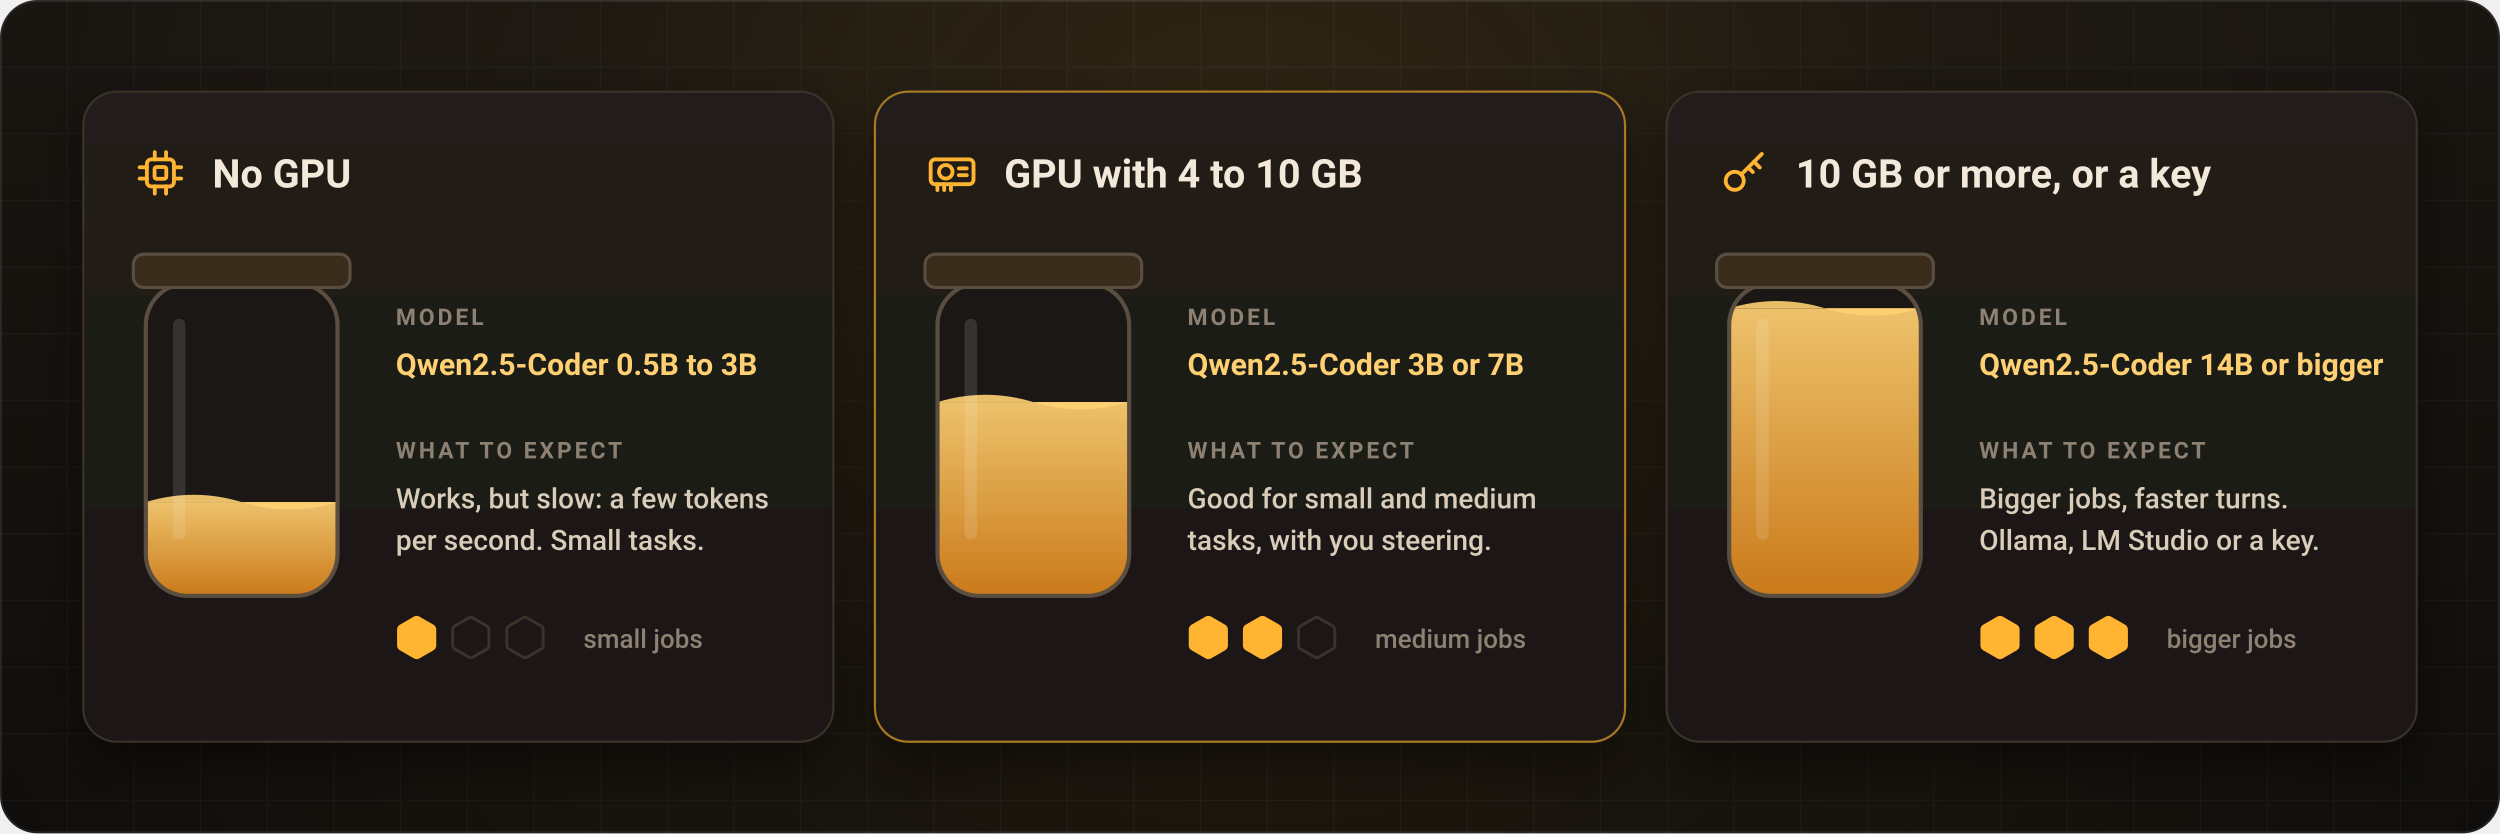
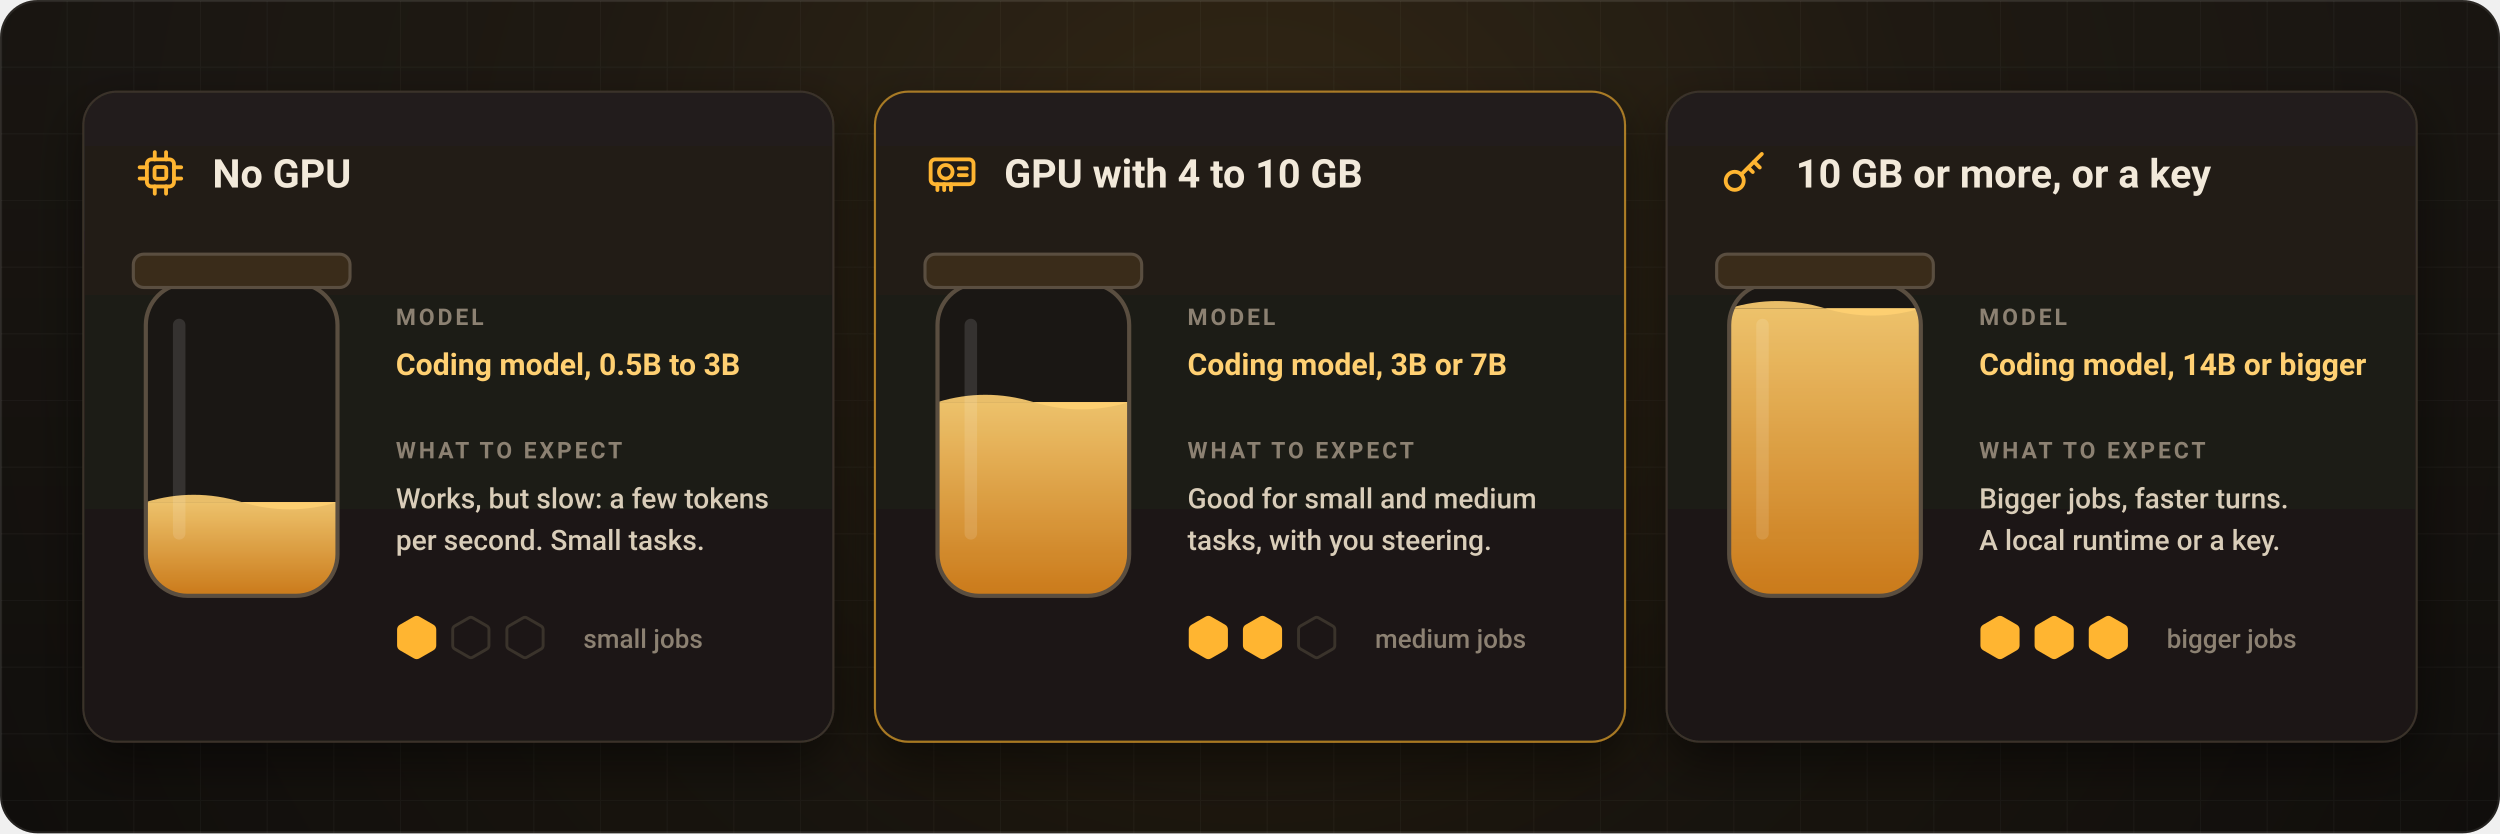
<svg xmlns="http://www.w3.org/2000/svg" width="1200" height="400" viewBox="0 0 1200 400" role="img" aria-labelledby="t d">
  <style>
  .flap { transform-box: fill-box; transform-origin: 50% 100%; animation: flap .16s ease-in-out infinite alternate; }
  .f2 { animation-delay: .08s; }
  @keyframes flap { from { transform: scaleY(1); } to { transform: scaleY(.45); } }
  .trail { stroke-dasharray: 2 7; animation: dash 1.6s linear infinite; }
  @keyframes dash { to { stroke-dashoffset: -18; } }
  .pulse { transform-box: fill-box; transform-origin: center; animation: pulse 2.2s ease-in-out infinite; }
  @keyframes pulse { 0%,100% { opacity: 1; transform: scale(1); } 50% { opacity: .35; transform: scale(.7); } }
  .blink { animation: blink 1.05s steps(1) infinite; }
  @keyframes blink { 0%,55% { opacity: 1; } 56%,100% { opacity: 0; } }
  .bob { animation: bob 4s ease-in-out infinite; }
  @keyframes bob { 0%,100% { transform: translateY(0); } 50% { transform: translateY(-5px); } }
  .grow { transform-box: fill-box; transform-origin: left center; animation: grow 6s ease-in-out infinite; }
  @keyframes grow { 0% { transform: scaleX(.12); } 70%,100% { transform: scaleX(1); } }
  @media (prefers-reduced-motion: reduce) { *, *::before, *::after { animation: none !important; } }
</style>
  <defs>
    <linearGradient id="bg" x1="0" y1="0" x2="0" y2="1">
      <stop offset="0" stop-color="#171411" />
      <stop offset="1" stop-color="#100E0C" />
    </linearGradient>
    <radialGradient id="warm" cx="600" cy="120" r="660" gradientUnits="userSpaceOnUse">
      <stop offset="0" stop-color="#FFB531" stop-opacity=".12" />
      <stop offset=".5" stop-color="#FFB531" stop-opacity=".035" />
      <stop offset="1" stop-color="#FFB531" stop-opacity="0" />
    </radialGradient>
    <pattern id="grid" width="32" height="32" patternUnits="userSpaceOnUse">
      <path d="M32 0H0V32" fill="none" stroke="#FFFFFF" stroke-opacity=".035" stroke-width="1" />
    </pattern>
    <linearGradient id="win" x1="0" y1="0" x2="0" y2="1">
      <stop offset="0" stop-color="#221E1A" />
      <stop offset="1" stop-color="#1A1714" />
    </linearGradient>
    <linearGradient id="winStroke" x1="0" y1="0" x2="0" y2="1">
      <stop offset="0" stop-color="#4D4338" />
      <stop offset="1" stop-color="#2C2620" />
    </linearGradient>
    <linearGradient id="honey" x1="0" y1="0" x2="1" y2="1">
      <stop offset="0" stop-color="#FFD072" />
      <stop offset="1" stop-color="#F09A1E" />
    </linearGradient>
    <linearGradient id="honeyV" x1="0" y1="0" x2="0" y2="1">
      <stop offset="0" stop-color="#FFD072" />
      <stop offset="1" stop-color="#D9821A" />
    </linearGradient>
    <linearGradient id="beeBody" x1="0" y1="0" x2="0" y2="1">
      <stop offset="0" stop-color="#FFD36E" />
      <stop offset="1" stop-color="#E08A18" />
    </linearGradient>
    <filter id="shadow" x="-30%" y="-30%" width="160%" height="170%">
      <feDropShadow dx="0" dy="10" stdDeviation="12" flood-color="#000" flood-opacity=".5" />
    </filter>
    <filter id="glow" x="-50%" y="-50%" width="200%" height="200%">
      <feGaussianBlur stdDeviation="10" />
    </filter>
    <marker id="arr" viewBox="0 0 10 10" refX="8" refY="5" markerWidth="7" markerHeight="7" orient="auto-start-reverse">
      <path d="M1 1L8 5L1 9" fill="none" stroke="#FFB531" stroke-width="1.6" stroke-linecap="round" stroke-linejoin="round" />
    </marker>
    <marker id="arrDim" viewBox="0 0 10 10" refX="8" refY="5" markerWidth="7" markerHeight="7" orient="auto-start-reverse">
      <path d="M1 1L8 5L1 9" fill="none" stroke="#8C8172" stroke-width="1.6" stroke-linecap="round" stroke-linejoin="round" />
    </marker>
  </defs>
  <rect width="1200" height="400" rx="18" fill="url(#bg)" />
  <rect width="1200" height="400" rx="18" fill="url(#grid)" />
  <rect width="1200" height="400" rx="18" fill="url(#warm)" />
  <rect x=".5" y=".5" width="1199" height="399" rx="17.5" fill="none" stroke="#FFFFFF" stroke-opacity=".08" />
  <rect x="40" y="44" width="360" height="312" rx="16" fill="url(#win)" stroke="#3A332B" stroke-opacity="1" filter="url(#shadow)" />
  <g transform="translate(64 70) scale(1.083333)" fill="none" stroke="#FFB531" stroke-width="1.7" stroke-linecap="round" stroke-linejoin="round">
    <rect x="6" y="6" width="12" height="12" rx="2" />
    <rect x="9.4" y="9.4" width="5.2" height="5.2" rx=".9" />
    <path d="M9.5 2.8v3.2M14.5 2.8v3.2M9.5 18v3.2M14.5 18v3.2M2.8 9.5H6M2.8 14.5H6M18 9.5h3.2M18 14.5h3.2" />
  </g>
  <text x="102" y="90" font-family="system-ui,-apple-system,Segoe UI,Roboto,sans-serif" font-size="19" font-weight="700" fill="#F2E9DA" text-anchor="start">No GPU</text>
  <clipPath id="jar0">
    <rect x="70" y="136" width="92" height="150" rx="20" />
  </clipPath>
  <rect x="70" y="136" width="92" height="150" rx="20" fill="#1A1714" />
  <g clip-path="url(#jar0)">
    <rect x="70" y="241" width="92" height="45" fill="url(#honeyV)" opacity=".92" />
    <path d="M70 241 q23 -7 46 0 t46 0" fill="#FFD072" opacity=".9" />
  </g>
  <rect x="70" y="136" width="92" height="150" rx="20" fill="none" stroke="#5A4E40" stroke-width="2" />
  <rect x="64" y="122" width="104" height="16" rx="5" fill="#3A2C1A" stroke="#5A4E40" stroke-width="1.5" />
  <path d="M86 156 v100" stroke="#FFFFFF" stroke-opacity=".12" stroke-width="6" stroke-linecap="round" />
  <text x="190" y="156" font-family="system-ui,-apple-system,Segoe UI,Roboto,sans-serif" font-size="11" font-weight="650" fill="#8C8172" text-anchor="start" letter-spacing="1.4">MODEL</text>
-   <text x="190" y="180" font-family="system-ui,-apple-system,Segoe UI,Roboto,sans-serif" font-size="14.5" font-weight="650" fill="#FFD072" text-anchor="start">Qwen2.5-Coder 0.5B to 3B</text>
+   <text x="190" y="180" font-family="system-ui,-apple-system,Segoe UI,Roboto,sans-serif" font-size="14.5" font-weight="650" fill="#FFD072" text-anchor="start">Coding model, 0.5B to 3B</text>
  <text x="190" y="220" font-family="system-ui,-apple-system,Segoe UI,Roboto,sans-serif" font-size="11" font-weight="650" fill="#8C8172" text-anchor="start" letter-spacing="1.4">WHAT TO EXPECT</text>
  <text x="190" y="244" font-family="system-ui,-apple-system,Segoe UI,Roboto,sans-serif" font-size="13.5" font-weight="500" fill="#D9CDB9" text-anchor="start">Works, but slow: a few tokens</text>
  <text x="190" y="264" font-family="system-ui,-apple-system,Segoe UI,Roboto,sans-serif" font-size="13.5" font-weight="500" fill="#D9CDB9" text-anchor="start">per second. Small tasks.</text>
  <path d="M208.7,309.8 Q208.7,311.0 207.6,311.6 L201.0,315.4 Q200.0,316.0 199.0,315.4 L192.4,311.6 Q191.3,311.0 191.3,309.8 L191.3,302.2 Q191.3,301.0 192.4,300.4 L199.0,296.6 Q200.0,296.0 201.0,296.6 L207.6,300.4 Q208.7,301.0 208.7,302.2 Z" fill="#FFB531" stroke="#FFB531" stroke-width="1.4" />
  <path d="M234.7,309.8 Q234.7,311.0 233.6,311.6 L227.0,315.4 Q226.0,316.0 225.0,315.4 L218.4,311.6 Q217.3,311.0 217.3,309.8 L217.3,302.2 Q217.3,301.0 218.4,300.4 L225.0,296.6 Q226.0,296.0 227.0,296.6 L233.6,300.4 Q234.7,301.0 234.7,302.2 Z" fill="none" stroke="#3A332B" stroke-width="1.4" />
  <path d="M260.7,309.8 Q260.7,311.0 259.6,311.6 L253.0,315.4 Q252.0,316.0 251.0,315.4 L244.4,311.6 Q243.3,311.0 243.3,309.8 L243.3,302.2 Q243.3,301.0 244.4,300.4 L251.0,296.6 Q252.0,296.0 253.0,296.6 L259.6,300.4 Q260.7,301.0 260.7,302.2 Z" fill="none" stroke="#3A332B" stroke-width="1.4" />
  <text x="280" y="311" font-family="system-ui,-apple-system,Segoe UI,Roboto,sans-serif" font-size="12.5" font-weight="500" fill="#8C8172" text-anchor="start">small jobs</text>
  <rect x="420" y="44" width="360" height="312" rx="16" fill="url(#win)" stroke="#FFB531" stroke-opacity="0.6" filter="url(#shadow)" />
  <g transform="translate(444 70) scale(1.083333)" fill="none" stroke="#FFB531" stroke-width="1.7" stroke-linecap="round" stroke-linejoin="round">
    <rect x="2.5" y="6" width="19" height="11" rx="2" />
    <circle cx="9.2" cy="11.5" r="3" />
    <path d="M15 10h3.5M15 13h3.5M5.5 17v2.6M8.5 17v2.6M11.5 17v2.6" />
  </g>
  <text x="482" y="90" font-family="system-ui,-apple-system,Segoe UI,Roboto,sans-serif" font-size="19" font-weight="700" fill="#F2E9DA" text-anchor="start">GPU with 4 to 10 GB</text>
  <clipPath id="jar1">
    <rect x="450" y="136" width="92" height="150" rx="20" />
  </clipPath>
  <rect x="450" y="136" width="92" height="150" rx="20" fill="#1A1714" />
  <g clip-path="url(#jar1)">
    <rect x="450" y="193" width="92" height="93" fill="url(#honeyV)" opacity=".92" />
    <path d="M450 193 q23 -7 46 0 t46 0" fill="#FFD072" opacity=".9" />
  </g>
  <rect x="450" y="136" width="92" height="150" rx="20" fill="none" stroke="#5A4E40" stroke-width="2" />
  <rect x="444" y="122" width="104" height="16" rx="5" fill="#3A2C1A" stroke="#5A4E40" stroke-width="1.5" />
  <path d="M466 156 v100" stroke="#FFFFFF" stroke-opacity=".12" stroke-width="6" stroke-linecap="round" />
  <text x="570" y="156" font-family="system-ui,-apple-system,Segoe UI,Roboto,sans-serif" font-size="11" font-weight="650" fill="#8C8172" text-anchor="start" letter-spacing="1.4">MODEL</text>
-   <text x="570" y="180" font-family="system-ui,-apple-system,Segoe UI,Roboto,sans-serif" font-size="14.5" font-weight="650" fill="#FFD072" text-anchor="start">Qwen2.5-Coder 3B or 7B</text>
+   <text x="570" y="180" font-family="system-ui,-apple-system,Segoe UI,Roboto,sans-serif" font-size="14.5" font-weight="650" fill="#FFD072" text-anchor="start">Coding model, 3B or 7B</text>
  <text x="570" y="220" font-family="system-ui,-apple-system,Segoe UI,Roboto,sans-serif" font-size="11" font-weight="650" fill="#8C8172" text-anchor="start" letter-spacing="1.4">WHAT TO EXPECT</text>
  <text x="570" y="244" font-family="system-ui,-apple-system,Segoe UI,Roboto,sans-serif" font-size="13.5" font-weight="500" fill="#D9CDB9" text-anchor="start">Good for small and medium</text>
  <text x="570" y="264" font-family="system-ui,-apple-system,Segoe UI,Roboto,sans-serif" font-size="13.5" font-weight="500" fill="#D9CDB9" text-anchor="start">tasks, with you steering.</text>
  <path d="M588.7,309.8 Q588.7,311.0 587.6,311.6 L581.0,315.4 Q580.0,316.0 579.0,315.4 L572.4,311.6 Q571.3,311.0 571.3,309.8 L571.3,302.2 Q571.3,301.0 572.4,300.4 L579.0,296.6 Q580.0,296.0 581.0,296.6 L587.6,300.4 Q588.7,301.0 588.7,302.2 Z" fill="#FFB531" stroke="#FFB531" stroke-width="1.4" />
  <path d="M614.7,309.8 Q614.7,311.0 613.6,311.6 L607.0,315.4 Q606.0,316.0 605.0,315.4 L598.4,311.6 Q597.3,311.0 597.3,309.8 L597.3,302.2 Q597.3,301.0 598.4,300.4 L605.0,296.6 Q606.0,296.0 607.0,296.6 L613.6,300.4 Q614.7,301.0 614.7,302.2 Z" fill="#FFB531" stroke="#FFB531" stroke-width="1.4" />
  <path d="M640.7,309.8 Q640.7,311.0 639.6,311.6 L633.0,315.4 Q632.0,316.0 631.0,315.4 L624.4,311.6 Q623.3,311.0 623.3,309.8 L623.3,302.2 Q623.3,301.0 624.4,300.4 L631.0,296.6 Q632.0,296.0 633.0,296.6 L639.6,300.4 Q640.7,301.0 640.7,302.2 Z" fill="none" stroke="#3A332B" stroke-width="1.4" />
  <text x="660" y="311" font-family="system-ui,-apple-system,Segoe UI,Roboto,sans-serif" font-size="12.5" font-weight="500" fill="#8C8172" text-anchor="start">medium jobs</text>
  <rect x="800" y="44" width="360" height="312" rx="16" fill="url(#win)" stroke="#3A332B" stroke-opacity="1" filter="url(#shadow)" />
  <g transform="translate(824 70) scale(1.083333)" fill="none" stroke="#FFB531" stroke-width="1.7" stroke-linecap="round" stroke-linejoin="round">
    <circle cx="8" cy="15.5" r="4" />
    <path d="M10.9 12.7L20 3.6M16.5 7l2.6 2.6M14 9.6l2 2" />
  </g>
  <text x="862" y="90" font-family="system-ui,-apple-system,Segoe UI,Roboto,sans-serif" font-size="19" font-weight="700" fill="#F2E9DA" text-anchor="start">10 GB or more, or a key</text>
  <clipPath id="jar2">
    <rect x="830" y="136" width="92" height="150" rx="20" />
  </clipPath>
  <rect x="830" y="136" width="92" height="150" rx="20" fill="#1A1714" />
  <g clip-path="url(#jar2)">
    <rect x="830" y="148" width="92" height="138" fill="url(#honeyV)" opacity=".92" />
    <path d="M830 148 q23 -7 46 0 t46 0" fill="#FFD072" opacity=".9" />
  </g>
  <rect x="830" y="136" width="92" height="150" rx="20" fill="none" stroke="#5A4E40" stroke-width="2" />
  <rect x="824" y="122" width="104" height="16" rx="5" fill="#3A2C1A" stroke="#5A4E40" stroke-width="1.5" />
  <path d="M846 156 v100" stroke="#FFFFFF" stroke-opacity=".12" stroke-width="6" stroke-linecap="round" />
  <text x="950" y="156" font-family="system-ui,-apple-system,Segoe UI,Roboto,sans-serif" font-size="11" font-weight="650" fill="#8C8172" text-anchor="start" letter-spacing="1.4">MODEL</text>
-   <text x="950" y="180" font-family="system-ui,-apple-system,Segoe UI,Roboto,sans-serif" font-size="14.5" font-weight="650" fill="#FFD072" text-anchor="start">Qwen2.5-Coder 14B or bigger</text>
+   <text x="950" y="180" font-family="system-ui,-apple-system,Segoe UI,Roboto,sans-serif" font-size="14.5" font-weight="650" fill="#FFD072" text-anchor="start">Coding model, 14B or bigger</text>
  <text x="950" y="220" font-family="system-ui,-apple-system,Segoe UI,Roboto,sans-serif" font-size="11" font-weight="650" fill="#8C8172" text-anchor="start" letter-spacing="1.4">WHAT TO EXPECT</text>
  <text x="950" y="244" font-family="system-ui,-apple-system,Segoe UI,Roboto,sans-serif" font-size="13.5" font-weight="500" fill="#D9CDB9" text-anchor="start">Bigger jobs, faster turns.</text>
-   <text x="950" y="264" font-family="system-ui,-apple-system,Segoe UI,Roboto,sans-serif" font-size="13.5" font-weight="500" fill="#D9CDB9" text-anchor="start">Ollama, LM Studio or a key.</text>
+   <text x="950" y="264" font-family="system-ui,-apple-system,Segoe UI,Roboto,sans-serif" font-size="13.5" font-weight="500" fill="#D9CDB9" text-anchor="start">A local runtime or a key.</text>
  <path d="M968.7,309.8 Q968.7,311.0 967.6,311.6 L961.0,315.4 Q960.0,316.0 959.0,315.4 L952.4,311.6 Q951.3,311.0 951.3,309.8 L951.3,302.2 Q951.3,301.0 952.4,300.4 L959.0,296.6 Q960.0,296.0 961.0,296.6 L967.6,300.4 Q968.7,301.0 968.7,302.2 Z" fill="#FFB531" stroke="#FFB531" stroke-width="1.4" />
  <path d="M994.7,309.8 Q994.7,311.0 993.6,311.6 L987.0,315.4 Q986.0,316.0 985.0,315.4 L978.4,311.6 Q977.3,311.0 977.3,309.8 L977.3,302.2 Q977.3,301.0 978.4,300.4 L985.0,296.6 Q986.0,296.0 987.0,296.6 L993.6,300.4 Q994.7,301.0 994.7,302.2 Z" fill="#FFB531" stroke="#FFB531" stroke-width="1.4" />
  <path d="M1020.7,309.8 Q1020.7,311.0 1019.6,311.6 L1013.0,315.4 Q1012.0,316.0 1011.0,315.4 L1004.4,311.6 Q1003.3,311.0 1003.3,309.8 L1003.3,302.2 Q1003.3,301.0 1004.4,300.4 L1011.0,296.6 Q1012.0,296.0 1013.0,296.6 L1019.6,300.4 Q1020.7,301.0 1020.7,302.2 Z" fill="#FFB531" stroke="#FFB531" stroke-width="1.4" />
  <text x="1040" y="311" font-family="system-ui,-apple-system,Segoe UI,Roboto,sans-serif" font-size="12.5" font-weight="500" fill="#8C8172" text-anchor="start">bigger jobs</text>
</svg>
